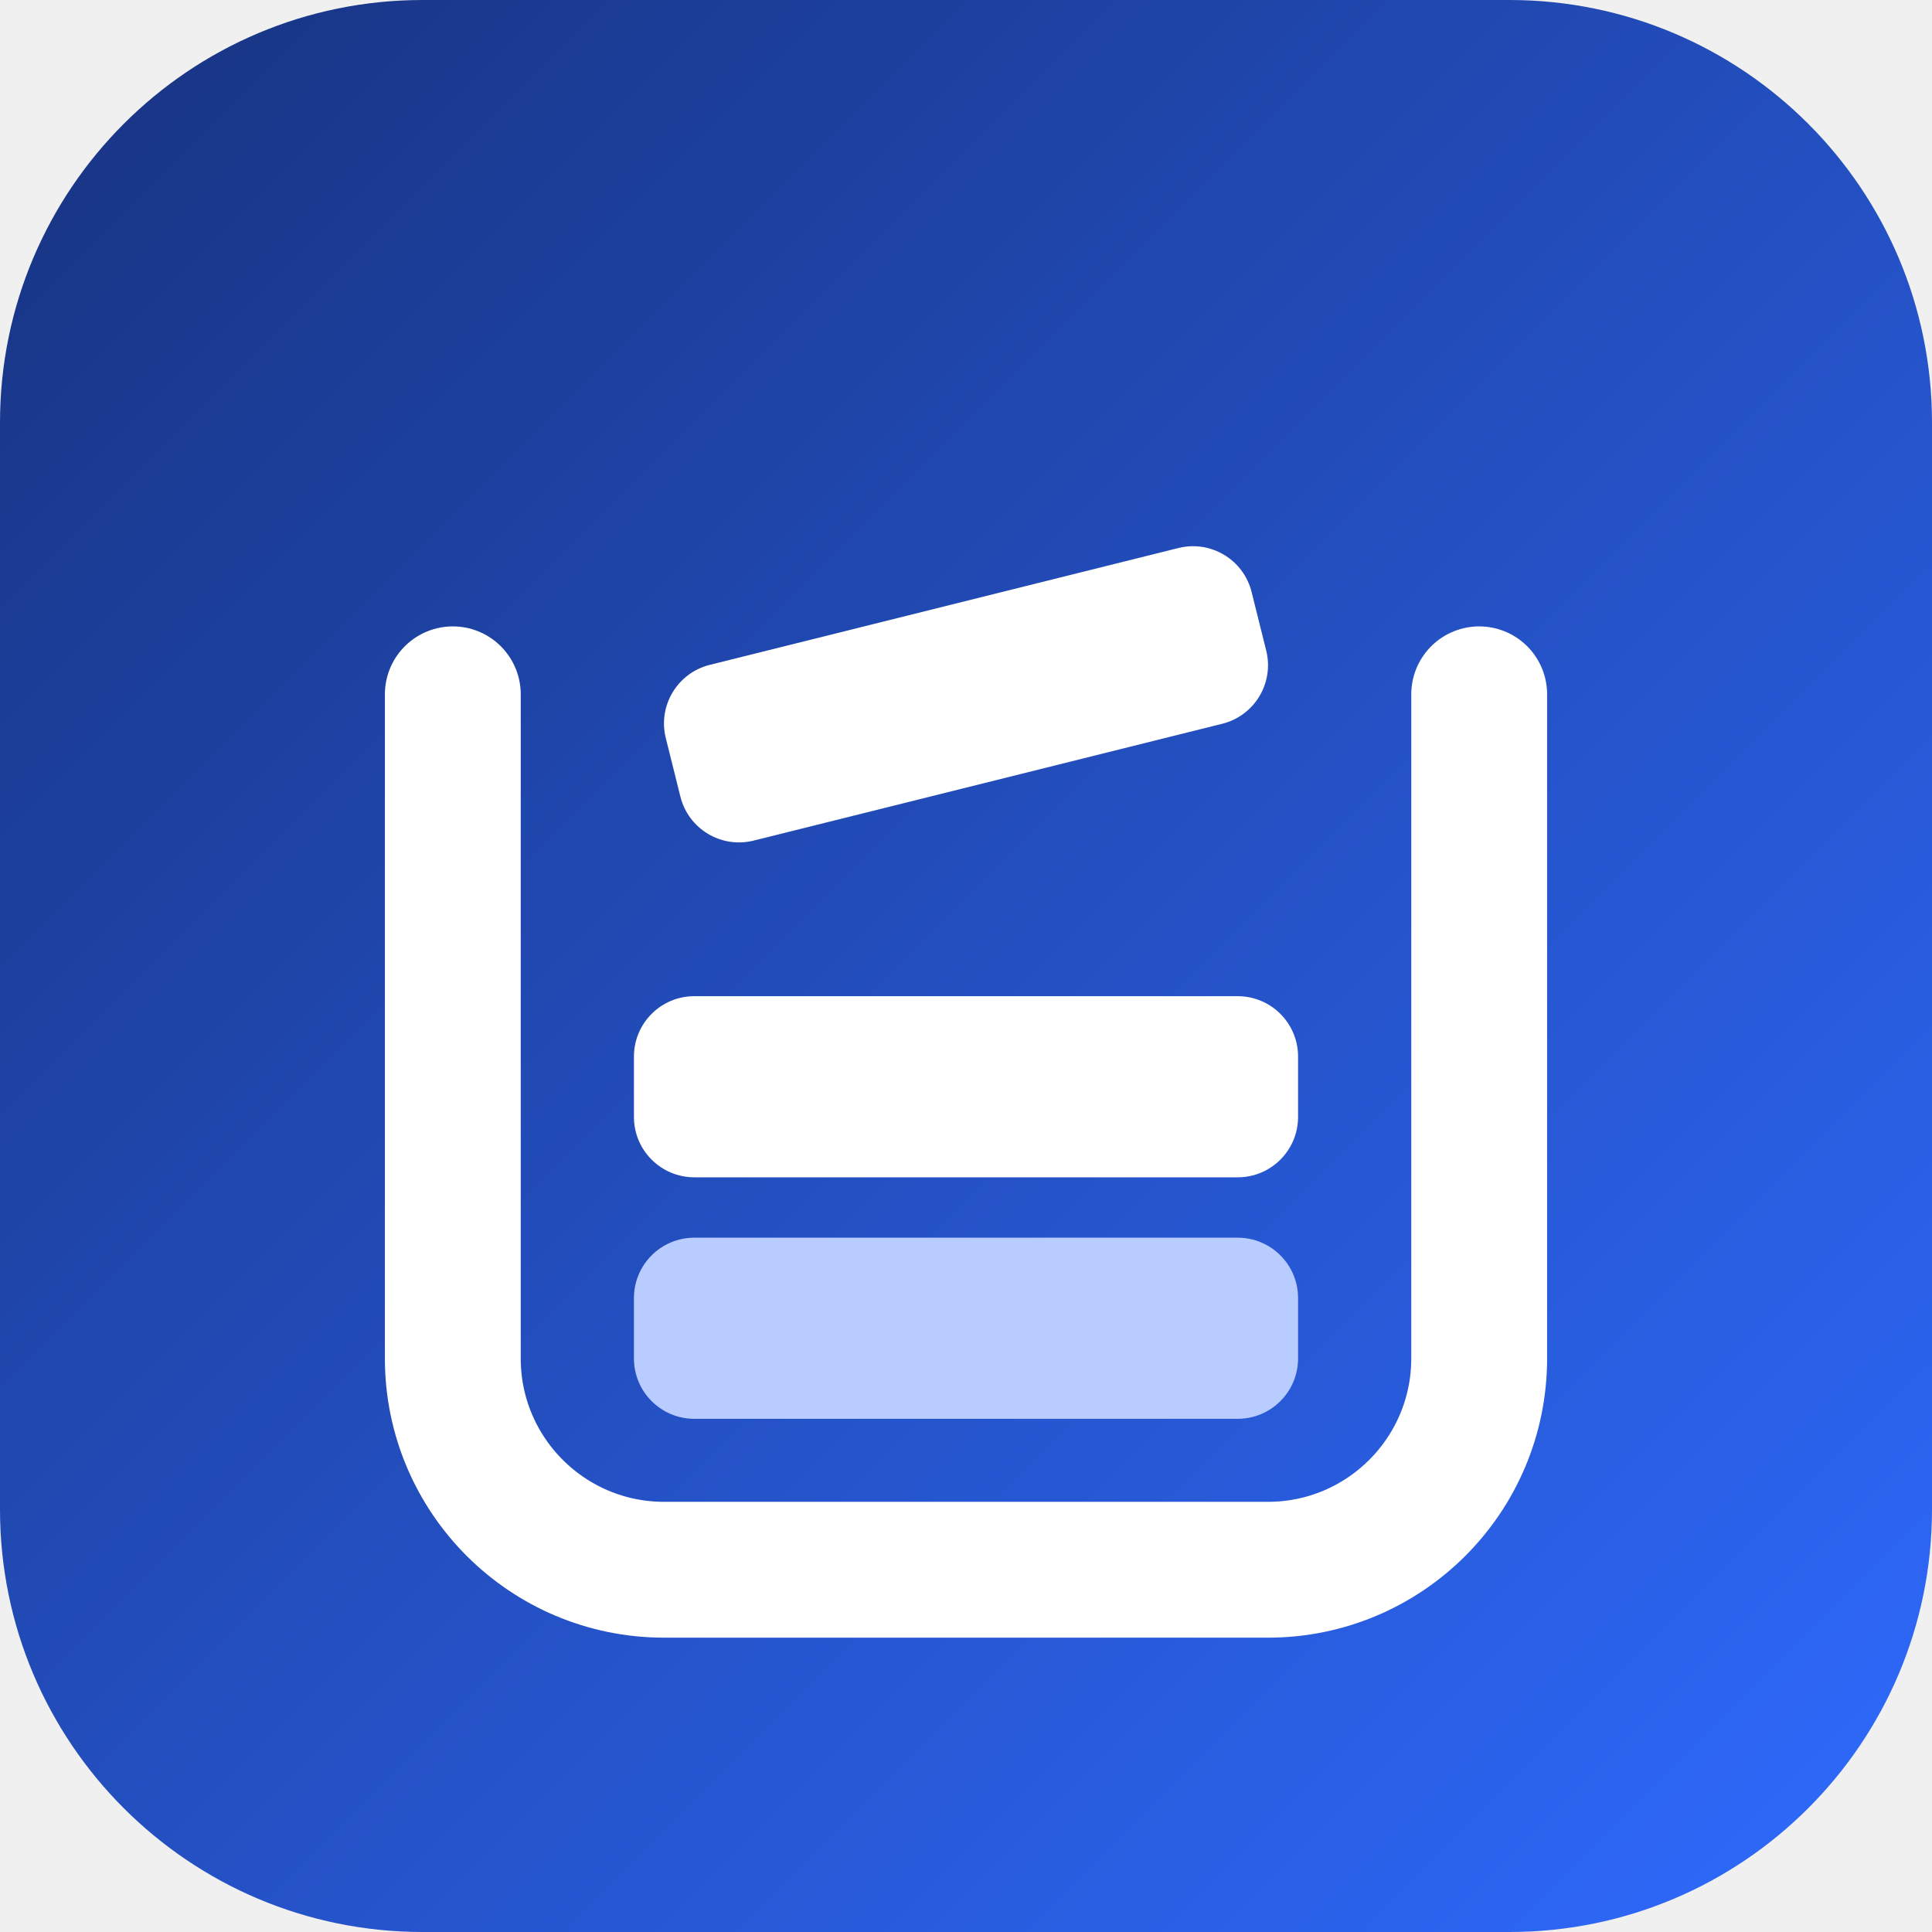
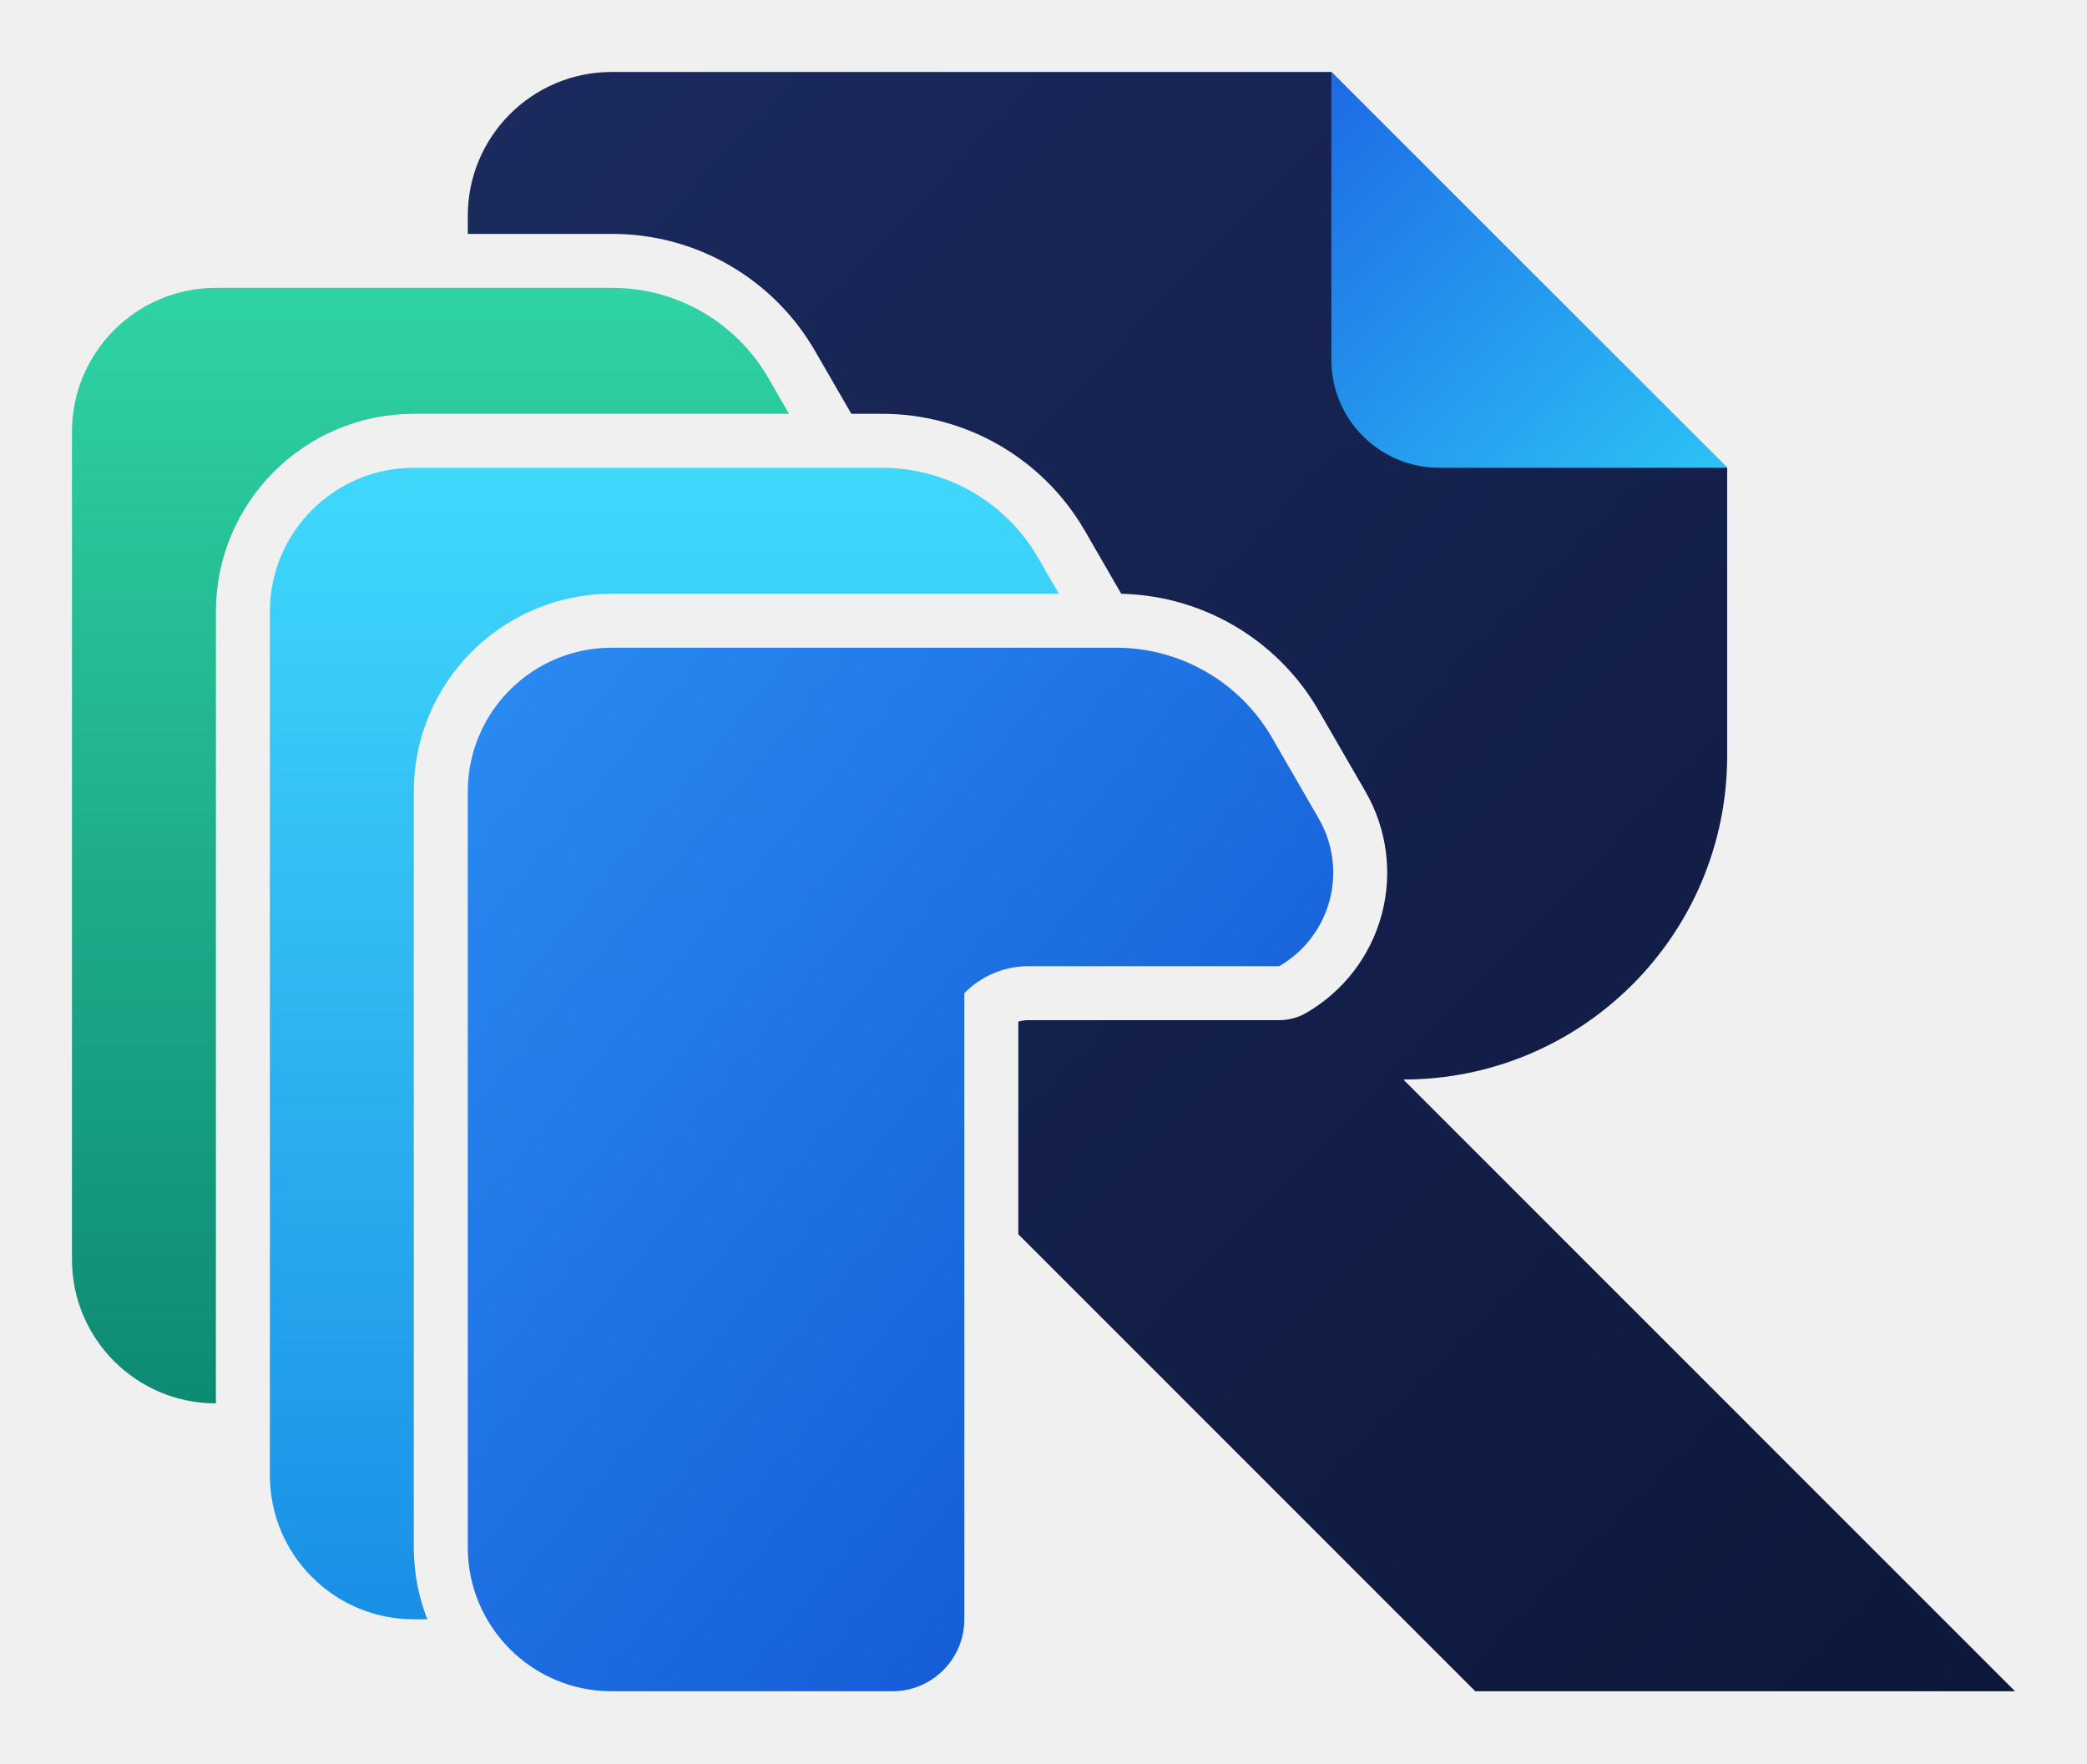
- <svg xmlns="http://www.w3.org/2000/svg" viewBox="0 0 128 128">
+ <svg xmlns="http://www.w3.org/2000/svg" viewBox="4 10 116 98">
  <defs>
-     <linearGradient id="tile" x1="0" y1="0" x2="1" y2="1">
-       <stop offset="0" stop-color="#17327f" />
-       <stop offset="1" stop-color="#2f6bff" />
+     <linearGradient id="r" x1="0" y1="0" x2="1" y2="1">
+       <stop offset="0" stop-color="#1b2a5e" />
+       <stop offset="1" stop-color="#0d173a" />
    </linearGradient>
+     <linearGradient id="fold" x1="0" y1="0" x2="1" y2="1">
+       <stop offset="0" stop-color="#1d6ae5" />
+       <stop offset="1" stop-color="#2cc3f6" />
+     </linearGradient>
+     <linearGradient id="green" x1="0" y1="0" x2="0" y2="1">
+       <stop offset="0" stop-color="#2fd3a4" />
+       <stop offset="1" stop-color="#0e8a73" />
+     </linearGradient>
+     <linearGradient id="cyan" x1="0" y1="0" x2="0" y2="1">
+       <stop offset="0" stop-color="#3fd8fb" />
+       <stop offset="1" stop-color="#1a8fe6" />
+     </linearGradient>
+     <linearGradient id="blue" x1="0" y1="0" x2="1" y2="1">
+       <stop offset="0" stop-color="#2a8cf2" />
+       <stop offset="1" stop-color="#0f4fcf" />
+     </linearGradient>
+     <path id="greenPage" d="M16,26 H38 a10,10 0 0 1 8.7,5 l2.6,4.5 a6,6 0 0 1-2.2,8.2 l-8,0 a5,5 0 0 0-3.5,1.5 V84 a4,4 0 0 1-4,4 H16 a8,8 0 0 1-8-8 V34 a8,8 0 0 1 8-8z" />
+     <path id="cyanPage" d="M27,36 H53 a10,10 0 0 1 8.7,5 l2.6,4.5 a6,6 0 0 1-2.2,8.2 l-12,0 a5,5 0 0 0-3.5,1.5 V96 a4,4 0 0 1-4,4 H27 a8,8 0 0 1-8-8 V44 a8,8 0 0 1 8-8z" />
+     <path id="bluePage" d="M38,46 H66 a10,10 0 0 1 8.7,5 l2.6,4.5 a6,6 0 0 1-2.2,8.2 l-14,0 a5,5 0 0 0-3.5,1.5 V100 a4,4 0 0 1-4,4 H38 a8,8 0 0 1-8-8 V54 a8,8 0 0 1 8-8z" />
+     <mask id="cutR" maskUnits="userSpaceOnUse" x="0" y="0" width="128" height="128">
+       <rect width="128" height="128" fill="#fff" />
+       <use href="#greenPage" fill="#000" stroke="#000" stroke-width="6" stroke-linejoin="round" />
+       <use href="#cyanPage" fill="#000" stroke="#000" stroke-width="6" stroke-linejoin="round" />
+       <use href="#bluePage" fill="#000" stroke="#000" stroke-width="6" stroke-linejoin="round" />
+     </mask>
+     <mask id="cutGreen" maskUnits="userSpaceOnUse" x="0" y="0" width="128" height="128">
+       <rect width="128" height="128" fill="#fff" />
+       <use href="#cyanPage" fill="#000" stroke="#000" stroke-width="6" stroke-linejoin="round" />
+     </mask>
+     <mask id="cutCyan" maskUnits="userSpaceOnUse" x="0" y="0" width="128" height="128">
+       <rect width="128" height="128" fill="#fff" />
+       <use href="#bluePage" fill="#000" stroke="#000" stroke-width="6" stroke-linejoin="round" />
+     </mask>
  </defs>
-   <rect width="128" height="128" rx="28" fill="url(#tile)" />
-   <rect x="42" y="82" width="44" height="12" rx="4" fill="#b9ccff" />
-   <rect x="42" y="66" width="44" height="12" rx="4" fill="#fff" />
-   <rect x="44" y="40" width="40" height="12" rx="4" fill="#fff" transform="rotate(-14 64 46)" />
-   <path d="M30 46v44a14 14 0 0 0 14 14h40a14 14 0 0 0 14-14V46" fill="none" stroke="#fff" stroke-width="9" stroke-linecap="round" />
+   <g mask="url(#cutR)">
+     <path d="M38 14h40l22 22v16a18 18 0 0 1-18 18l34 34H86L52 70H30V22a8 8 0 0 1 8-8z" fill="url(#r)" />
+     <path d="M78 14l22 22H84a6 6 0 0 1-6-6z" fill="url(#fold)" />
+   </g>
+   <use href="#greenPage" fill="url(#green)" mask="url(#cutGreen)" />
+   <use href="#cyanPage" fill="url(#cyan)" mask="url(#cutCyan)" />
+   <use href="#bluePage" fill="url(#blue)" />
</svg>
